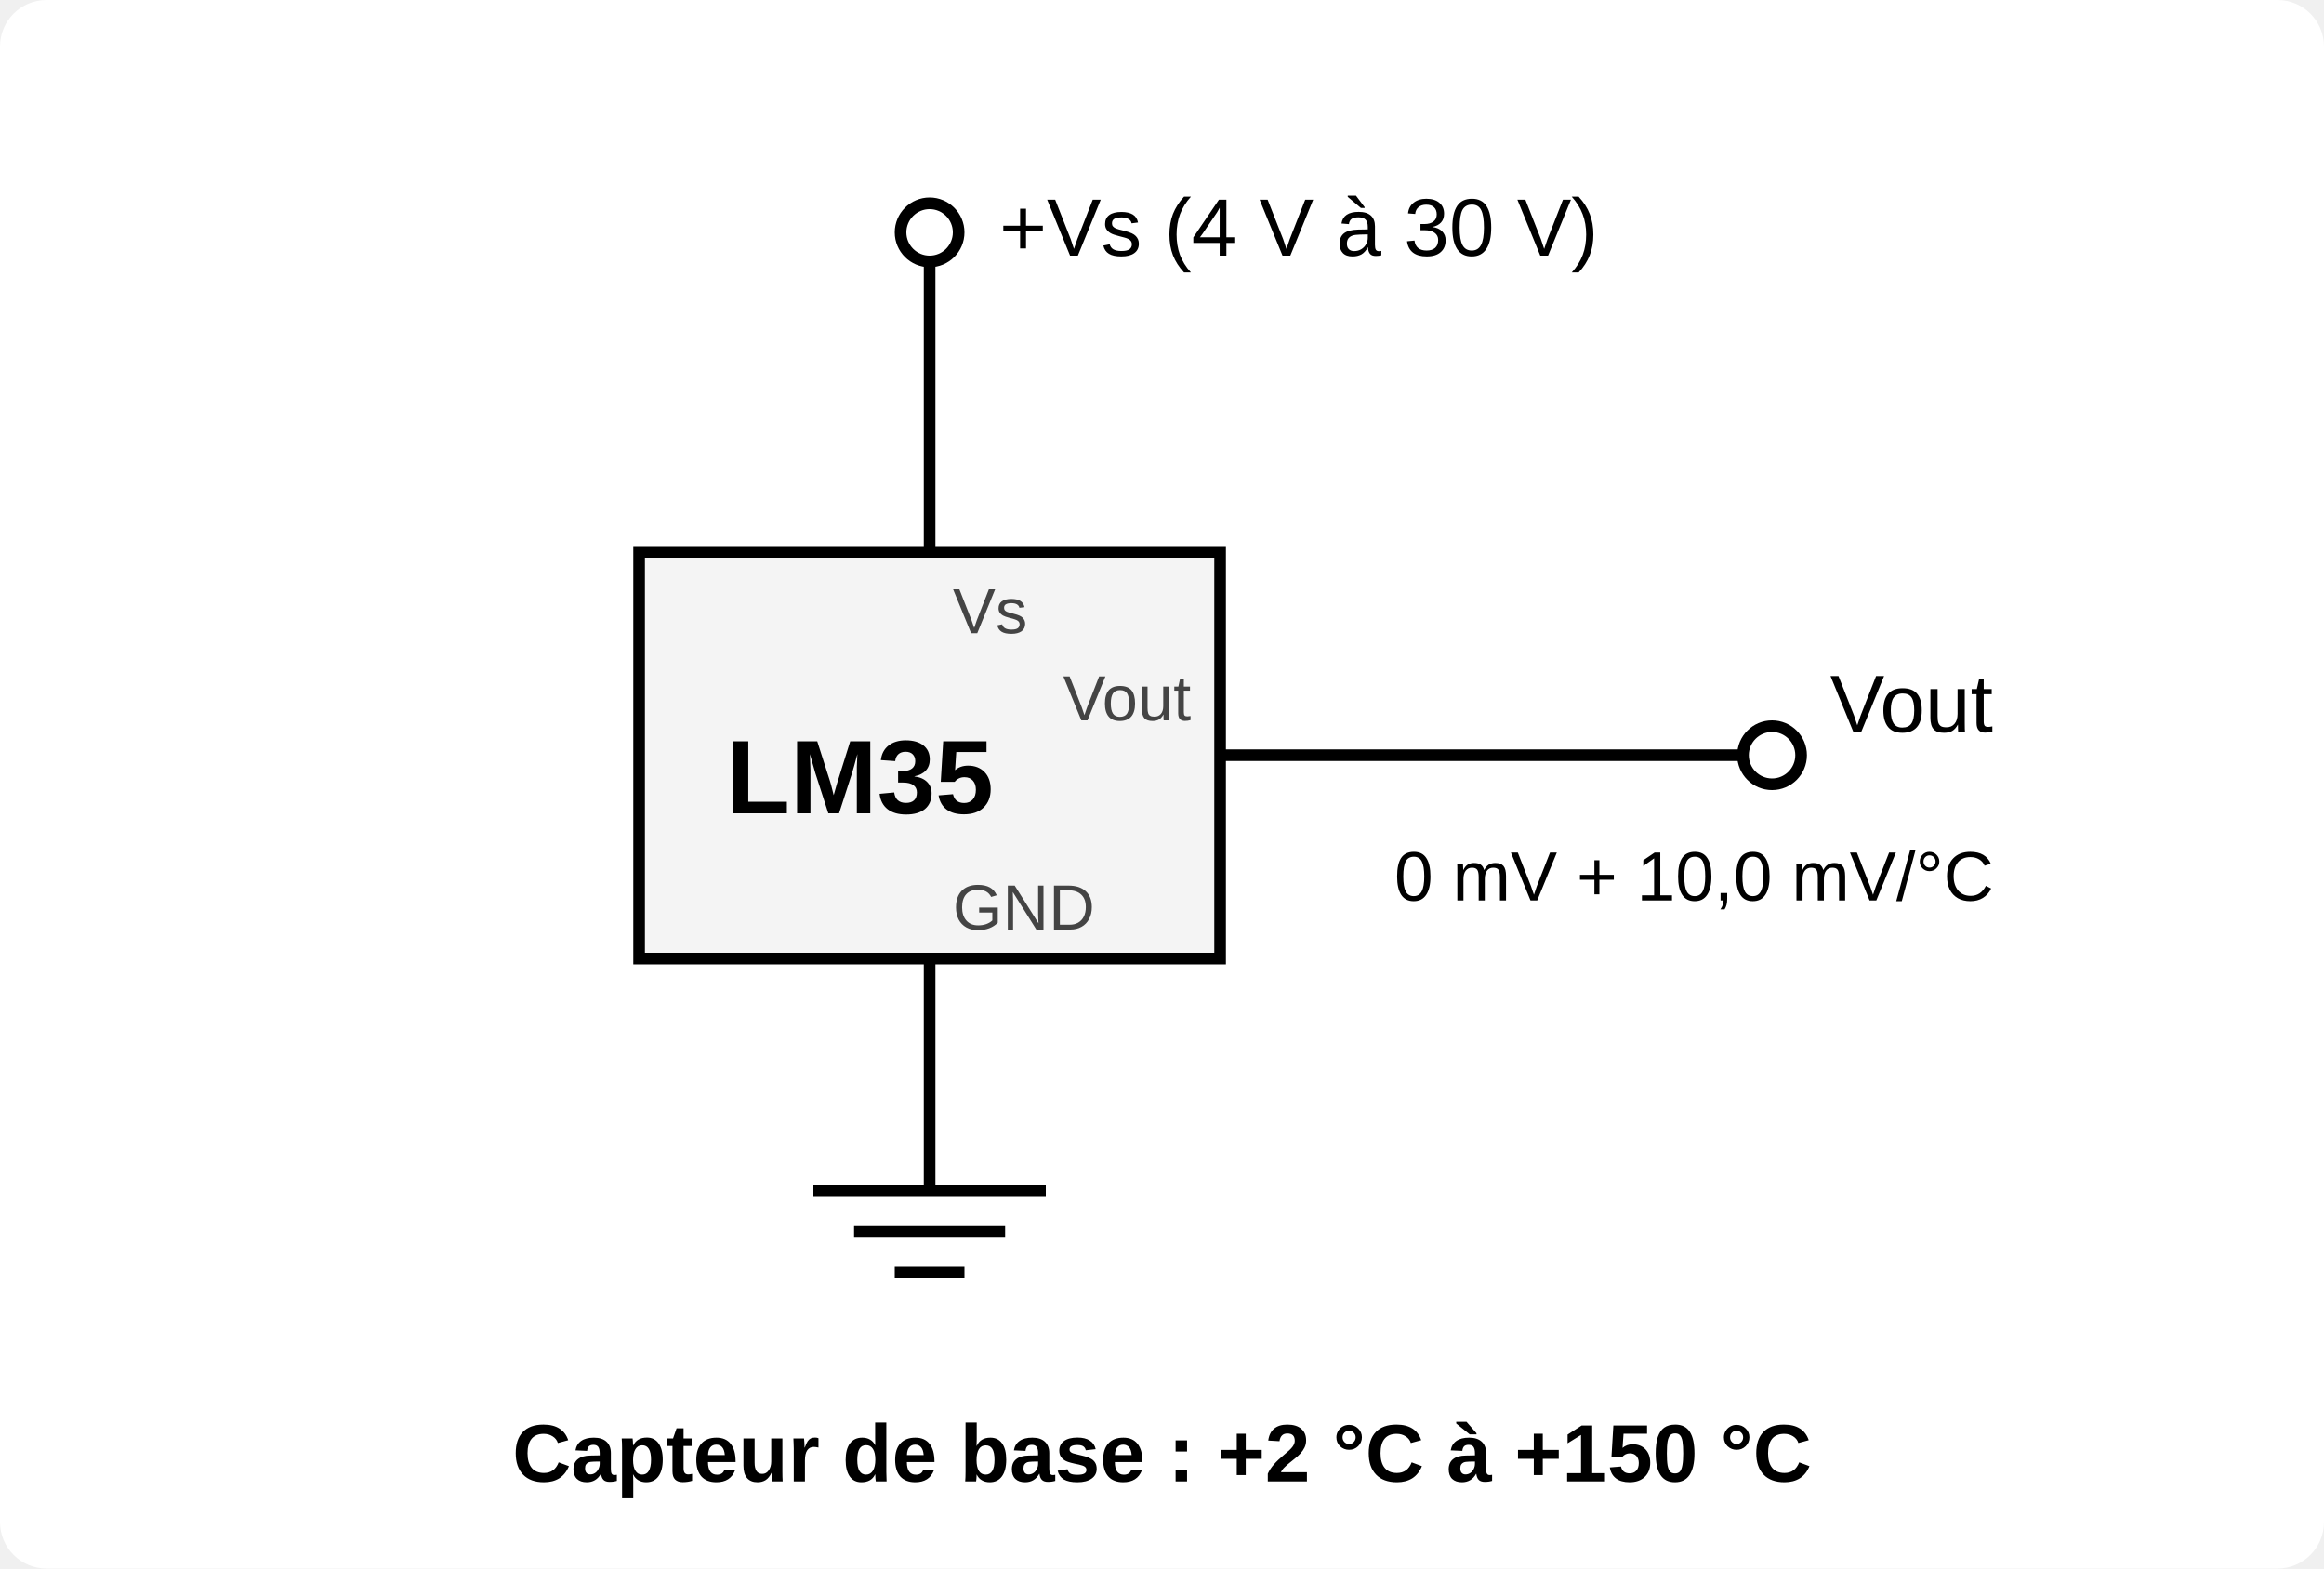
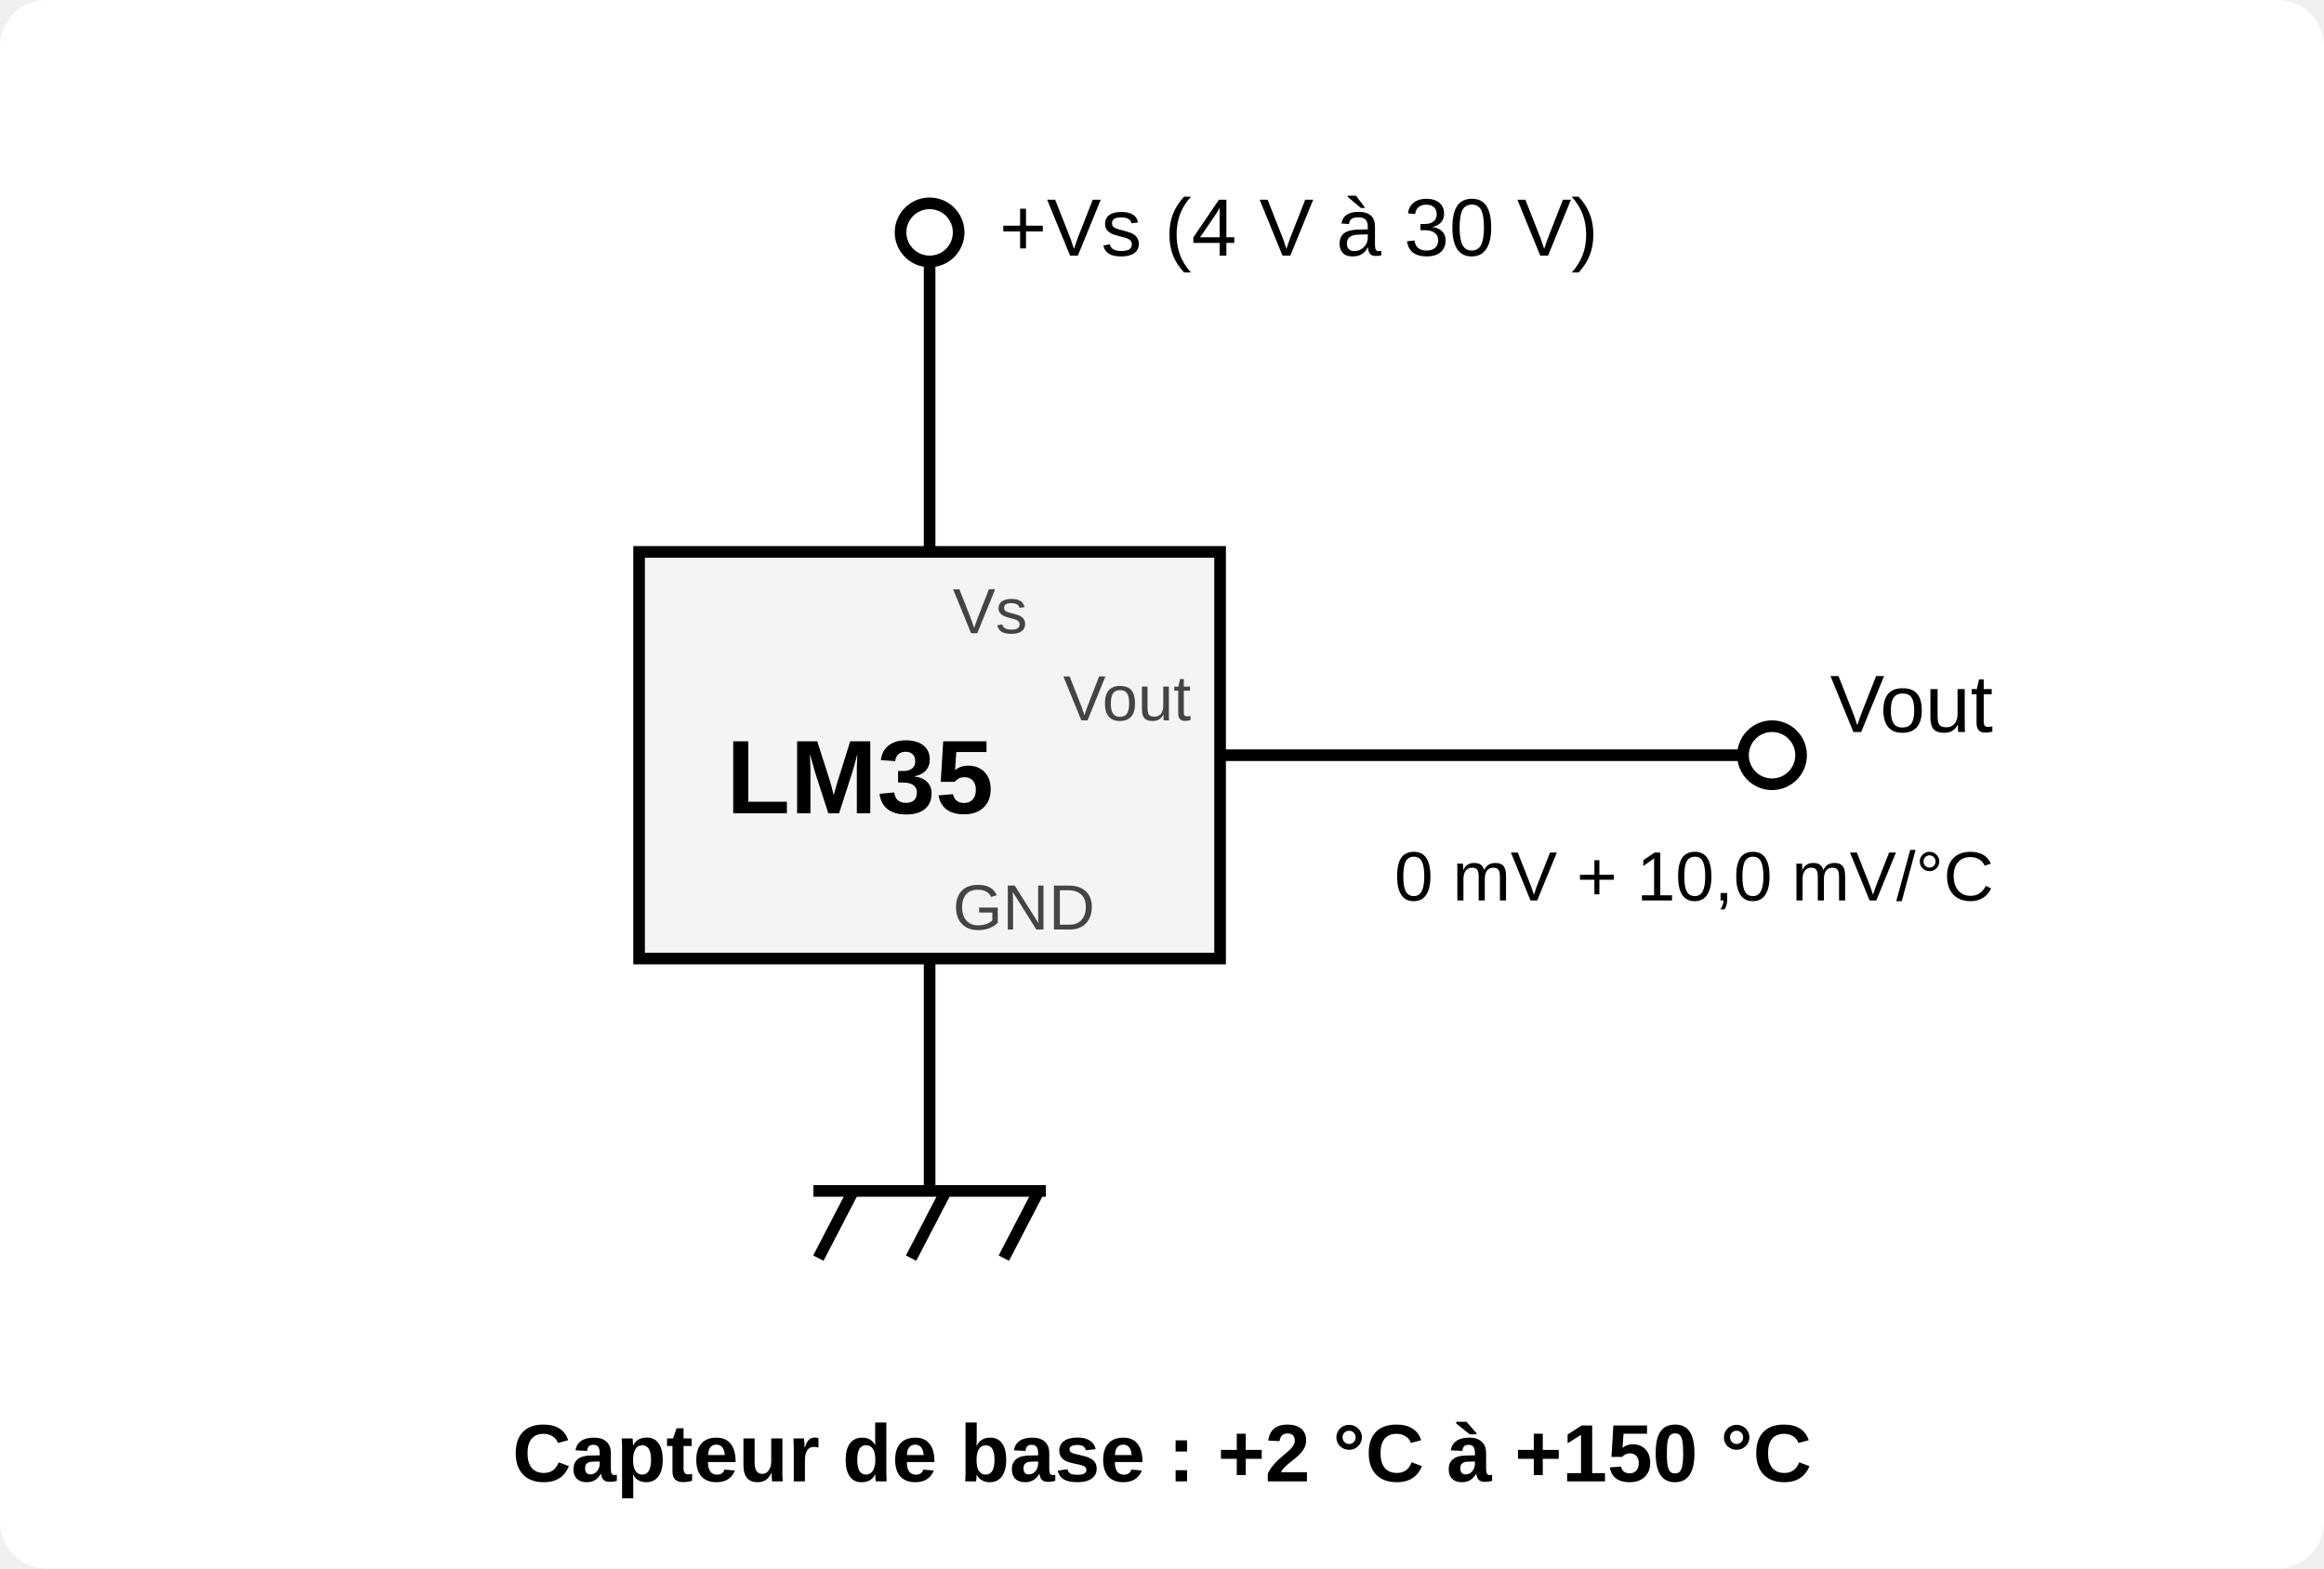
- <svg xmlns="http://www.w3.org/2000/svg" viewBox="0 0 400 270" width="400" height="270" font-family="Segoe UI, Arial, sans-serif" font-size="14">
-   <rect x="0" y="0" width="400" height="270" rx="8" fill="#ffffff" />
-   <g stroke="#000" stroke-width="2" fill="none">
-     <line x1="160" y1="45" x2="160" y2="95" />
-     <rect x="110" y="95" width="100" height="70" fill="#f4f4f4" />
-     <line x1="210" y1="130" x2="300" y2="130" />
-     <line x1="160" y1="165" x2="160" y2="205" />
-     <line x1="140" y1="205" x2="180" y2="205" />
-     <line x1="147" y1="212" x2="173" y2="212" />
-     <line x1="154" y1="219" x2="166" y2="219" />
+ <svg xmlns="http://www.w3.org/2000/svg" viewBox="0 0 400 270" width="400" height="270" font-family="Segoe UI, Arial, sans-serif" font-size="14" version="1.1" id="svg14">
+   <defs id="defs14" />
+   <rect x="0" y="0" width="400" height="270" rx="8" fill="#ffffff" id="rect1" />
+   <g id="g27" transform="translate(40)">
+     <line x1="100" y1="205" x2="140" y2="205" id="line4-0" style="fill:none;stroke:#000000;stroke-width:2" />
+     <line x1="107.124" y1="204.497" x2="100.853" y2="216.57" id="line6-9" style="fill:none;stroke:#000000;stroke-width:2" />
+     <line x1="123.087" y1="204.497" x2="116.815" y2="216.57" id="line25" style="fill:none;stroke:#000000;stroke-width:2" />
+     <line x1="139.049" y1="204.497" x2="132.777" y2="216.57" id="line27" style="fill:none;stroke:#000000;stroke-width:2" />
  </g>
-   <g stroke="#000" stroke-width="2" fill="#fff">
-     <circle cx="160" cy="40" r="5" />
-     <circle cx="305" cy="130" r="5" />
+   <line x1="160" y1="45" x2="160" y2="95" id="line1" style="fill:none;stroke:#000000;stroke-width:2" />
+   <rect x="110" y="95" width="100" height="70" fill="#f4f4f4" id="rect2" style="stroke:#000000;stroke-width:2" />
+   <line x1="210" y1="130" x2="300" y2="130" id="line2" style="fill:none;stroke:#000000;stroke-width:2" />
+   <line x1="160" y1="165" x2="160" y2="205" id="line3" style="fill:none;stroke:#000000;stroke-width:2" />
+   <g stroke="#000" stroke-width="2" fill="#fff" id="g7">
+     <circle cx="160" cy="40" r="5" id="circle6" />
+     <circle cx="305" cy="130" r="5" id="circle7" />
  </g>
-   <text x="148" y="140" text-anchor="middle" font-weight="bold" font-size="18">LM35</text>
-   <g font-size="11" fill="#444">
-     <text x="164" y="109">Vs</text>
-     <text x="205" y="124" text-anchor="end">Vout</text>
-     <text x="164" y="160">GND</text>
+   <text x="148" y="140" text-anchor="middle" font-weight="bold" font-size="18" id="text7">LM35</text>
+   <g font-size="11" fill="#444" id="g10">
+     <text x="164" y="109" id="text8">Vs</text>
+     <text x="205" y="124" text-anchor="end" id="text9">Vout</text>
+     <text x="164" y="160" id="text10">GND</text>
  </g>
-   <text x="172" y="44">+Vs (4 V à 30 V)</text>
-   <text x="315" y="126">Vout</text>
-   <text x="240" y="155" font-size="12">0 mV + 10,0 mV/°C</text>
-   <text x="200" y="255" text-anchor="middle" font-weight="bold">Capteur de base : +2 °C à +150 °C</text>
+   <text x="172" y="44" id="text11">+Vs (4 V à 30 V)</text>
+   <text x="315" y="126" id="text12">Vout</text>
+   <text x="240" y="155" font-size="12" id="text13">0 mV + 10,0 mV/°C</text>
+   <text x="200" y="255" text-anchor="middle" font-weight="bold" id="text14">Capteur de base : +2 °C à +150 °C</text>
</svg>
